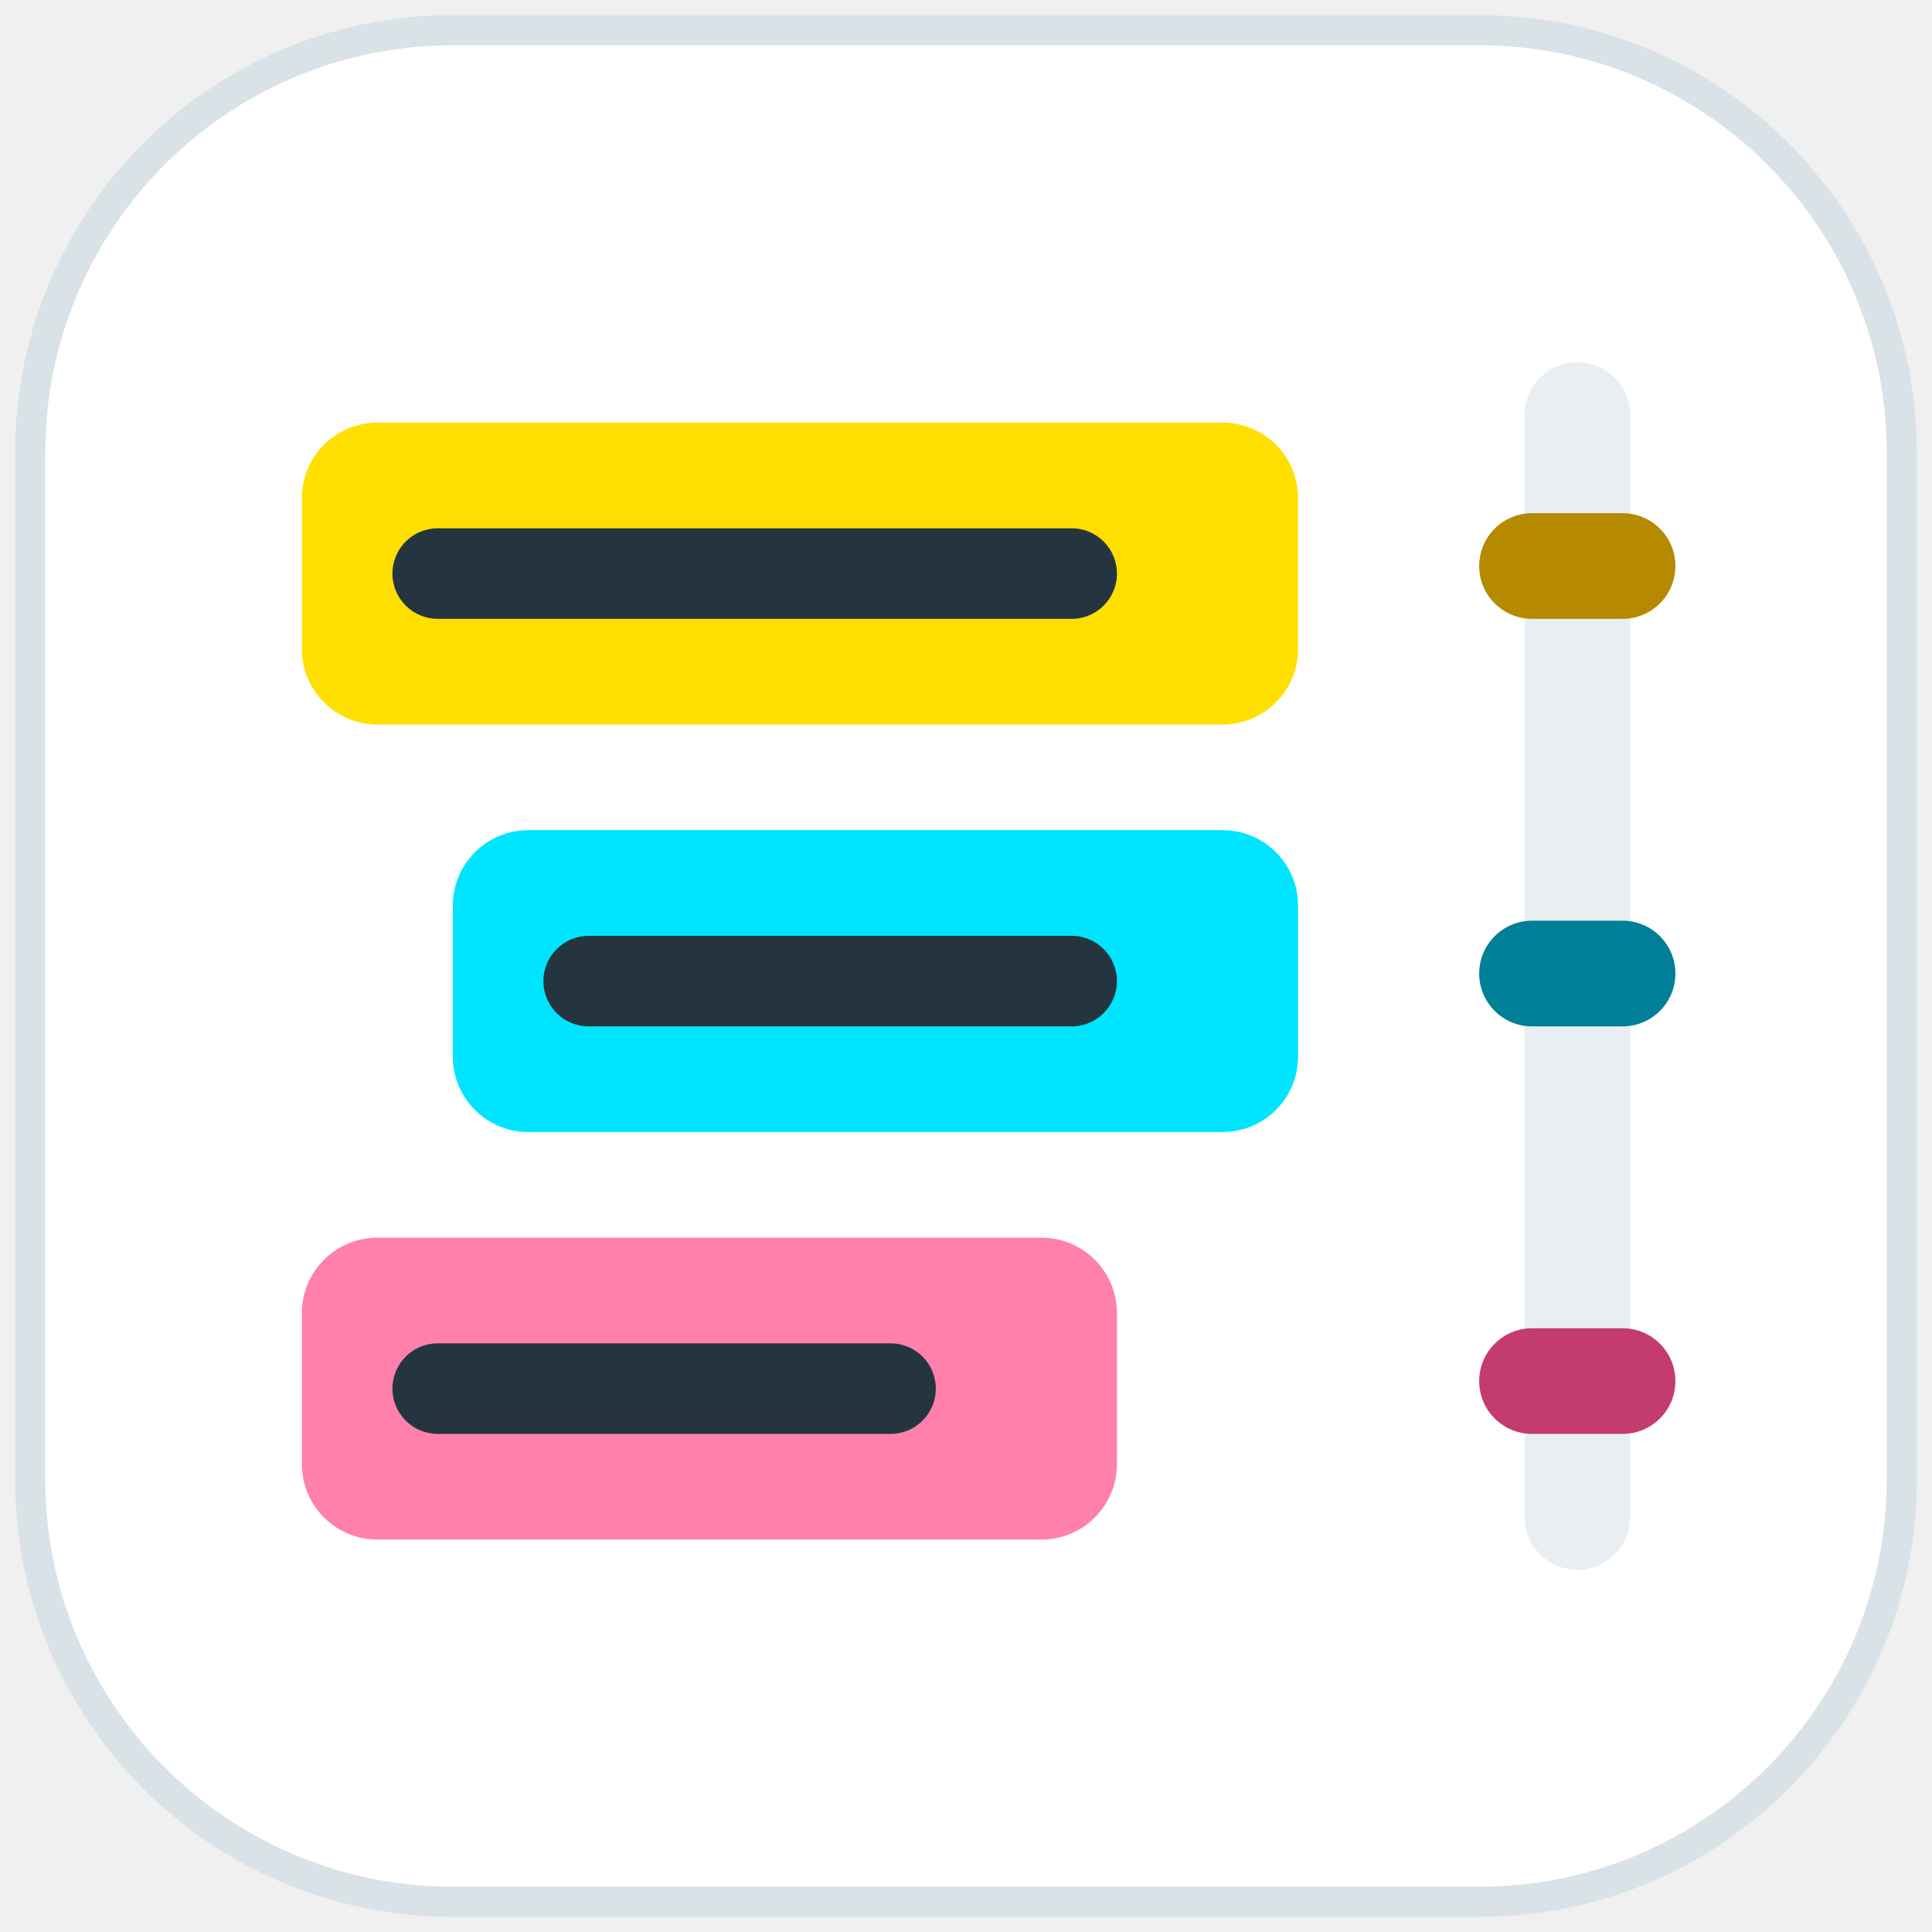
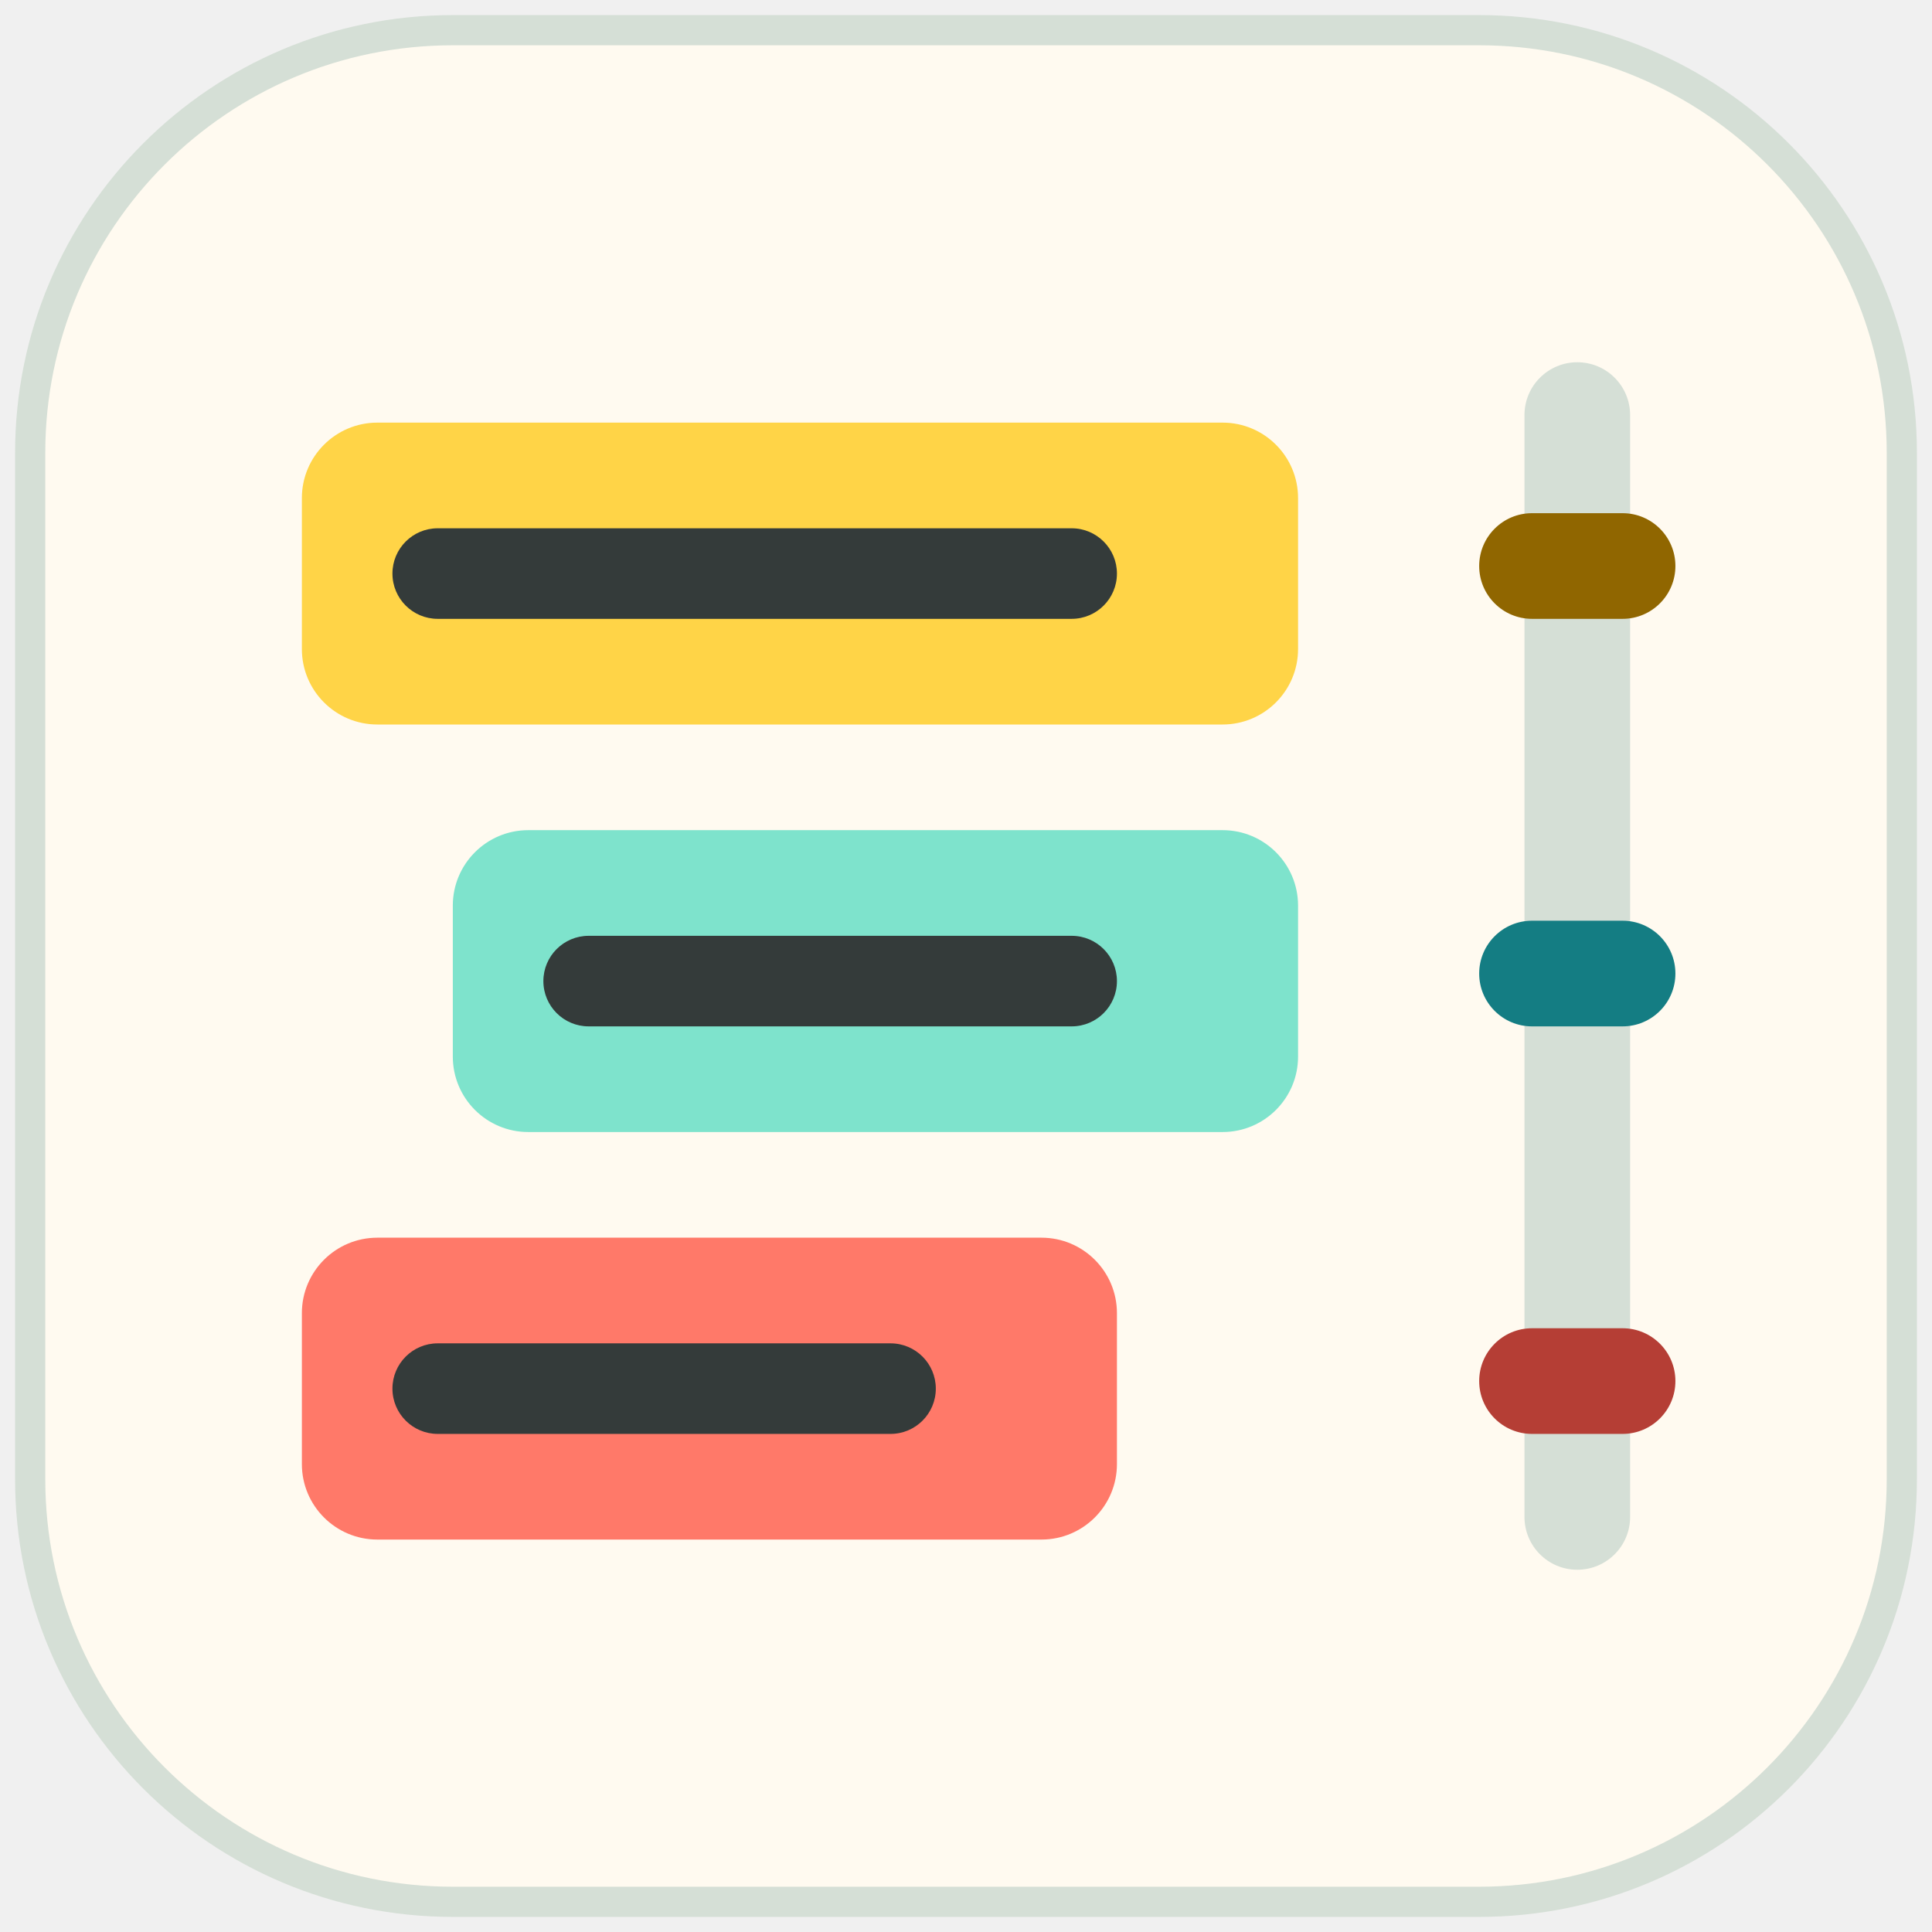
<svg xmlns="http://www.w3.org/2000/svg" viewBox="0 0 128 128" width="128" height="128">
-   <rect x="2" y="2" width="124" height="124" rx="28" fill="#ffffff" stroke="#d9e2e7" stroke-width="2" />
-   <rect x="20" y="28" width="66" height="20" rx="5" fill="#ffdf00" />
-   <rect x="30" y="55" width="56" height="20" rx="5" fill="#00e5ff" />
-   <rect x="20" y="82" width="54" height="20" rx="5" fill="#ff80ab" />
-   <g fill="#253540">
+   <rect x="2" y="2" width="124" height="124" rx="28" data-fill="themes.light.bg" fill="#fffaf0" data-stroke="themes.light.divider" stroke="#d5dfd6" stroke-width="2" />
+   <rect x="20" y="28" width="66" height="20" rx="5" data-fill="highlights.0" fill="#ffd447" />
+   <rect x="30" y="55" width="56" height="20" rx="5" data-fill="highlights.1" fill="#7ee3cc" />
+   <rect x="20" y="82" width="54" height="20" rx="5" data-fill="highlights.2" fill="#ff7969" />
+   <g data-fill="logo.ink" fill="#343b3a">
    <rect x="26" y="35" width="48" height="6" rx="3" />
    <rect x="36" y="62" width="38" height="6" rx="3" />
    <rect x="26" y="89" width="36" height="6" rx="3" />
  </g>
-   <rect x="101" y="24" width="7" height="80" rx="3.5" fill="#e8eef2" />
-   <rect x="98" y="34" width="13" height="7" rx="3.5" fill="#b58900" />
-   <rect x="98" y="61" width="13" height="7" rx="3.5" fill="#007f96" />
-   <rect x="98" y="88" width="13" height="7" rx="3.5" fill="#c43b70" />
+   <rect x="101" y="24" width="7" height="80" rx="3.5" data-fill="themes.light.divider" fill="#d5dfd6" />
+   <rect x="98" y="34" width="13" height="7" rx="3.5" data-fill="logo.lightTicks.0" fill="#906600" />
+   <rect x="98" y="61" width="13" height="7" rx="3.5" data-fill="logo.lightTicks.1" fill="#147d83" />
+   <rect x="98" y="88" width="13" height="7" rx="3.5" data-fill="logo.lightTicks.2" fill="#b53e35" />
</svg>
